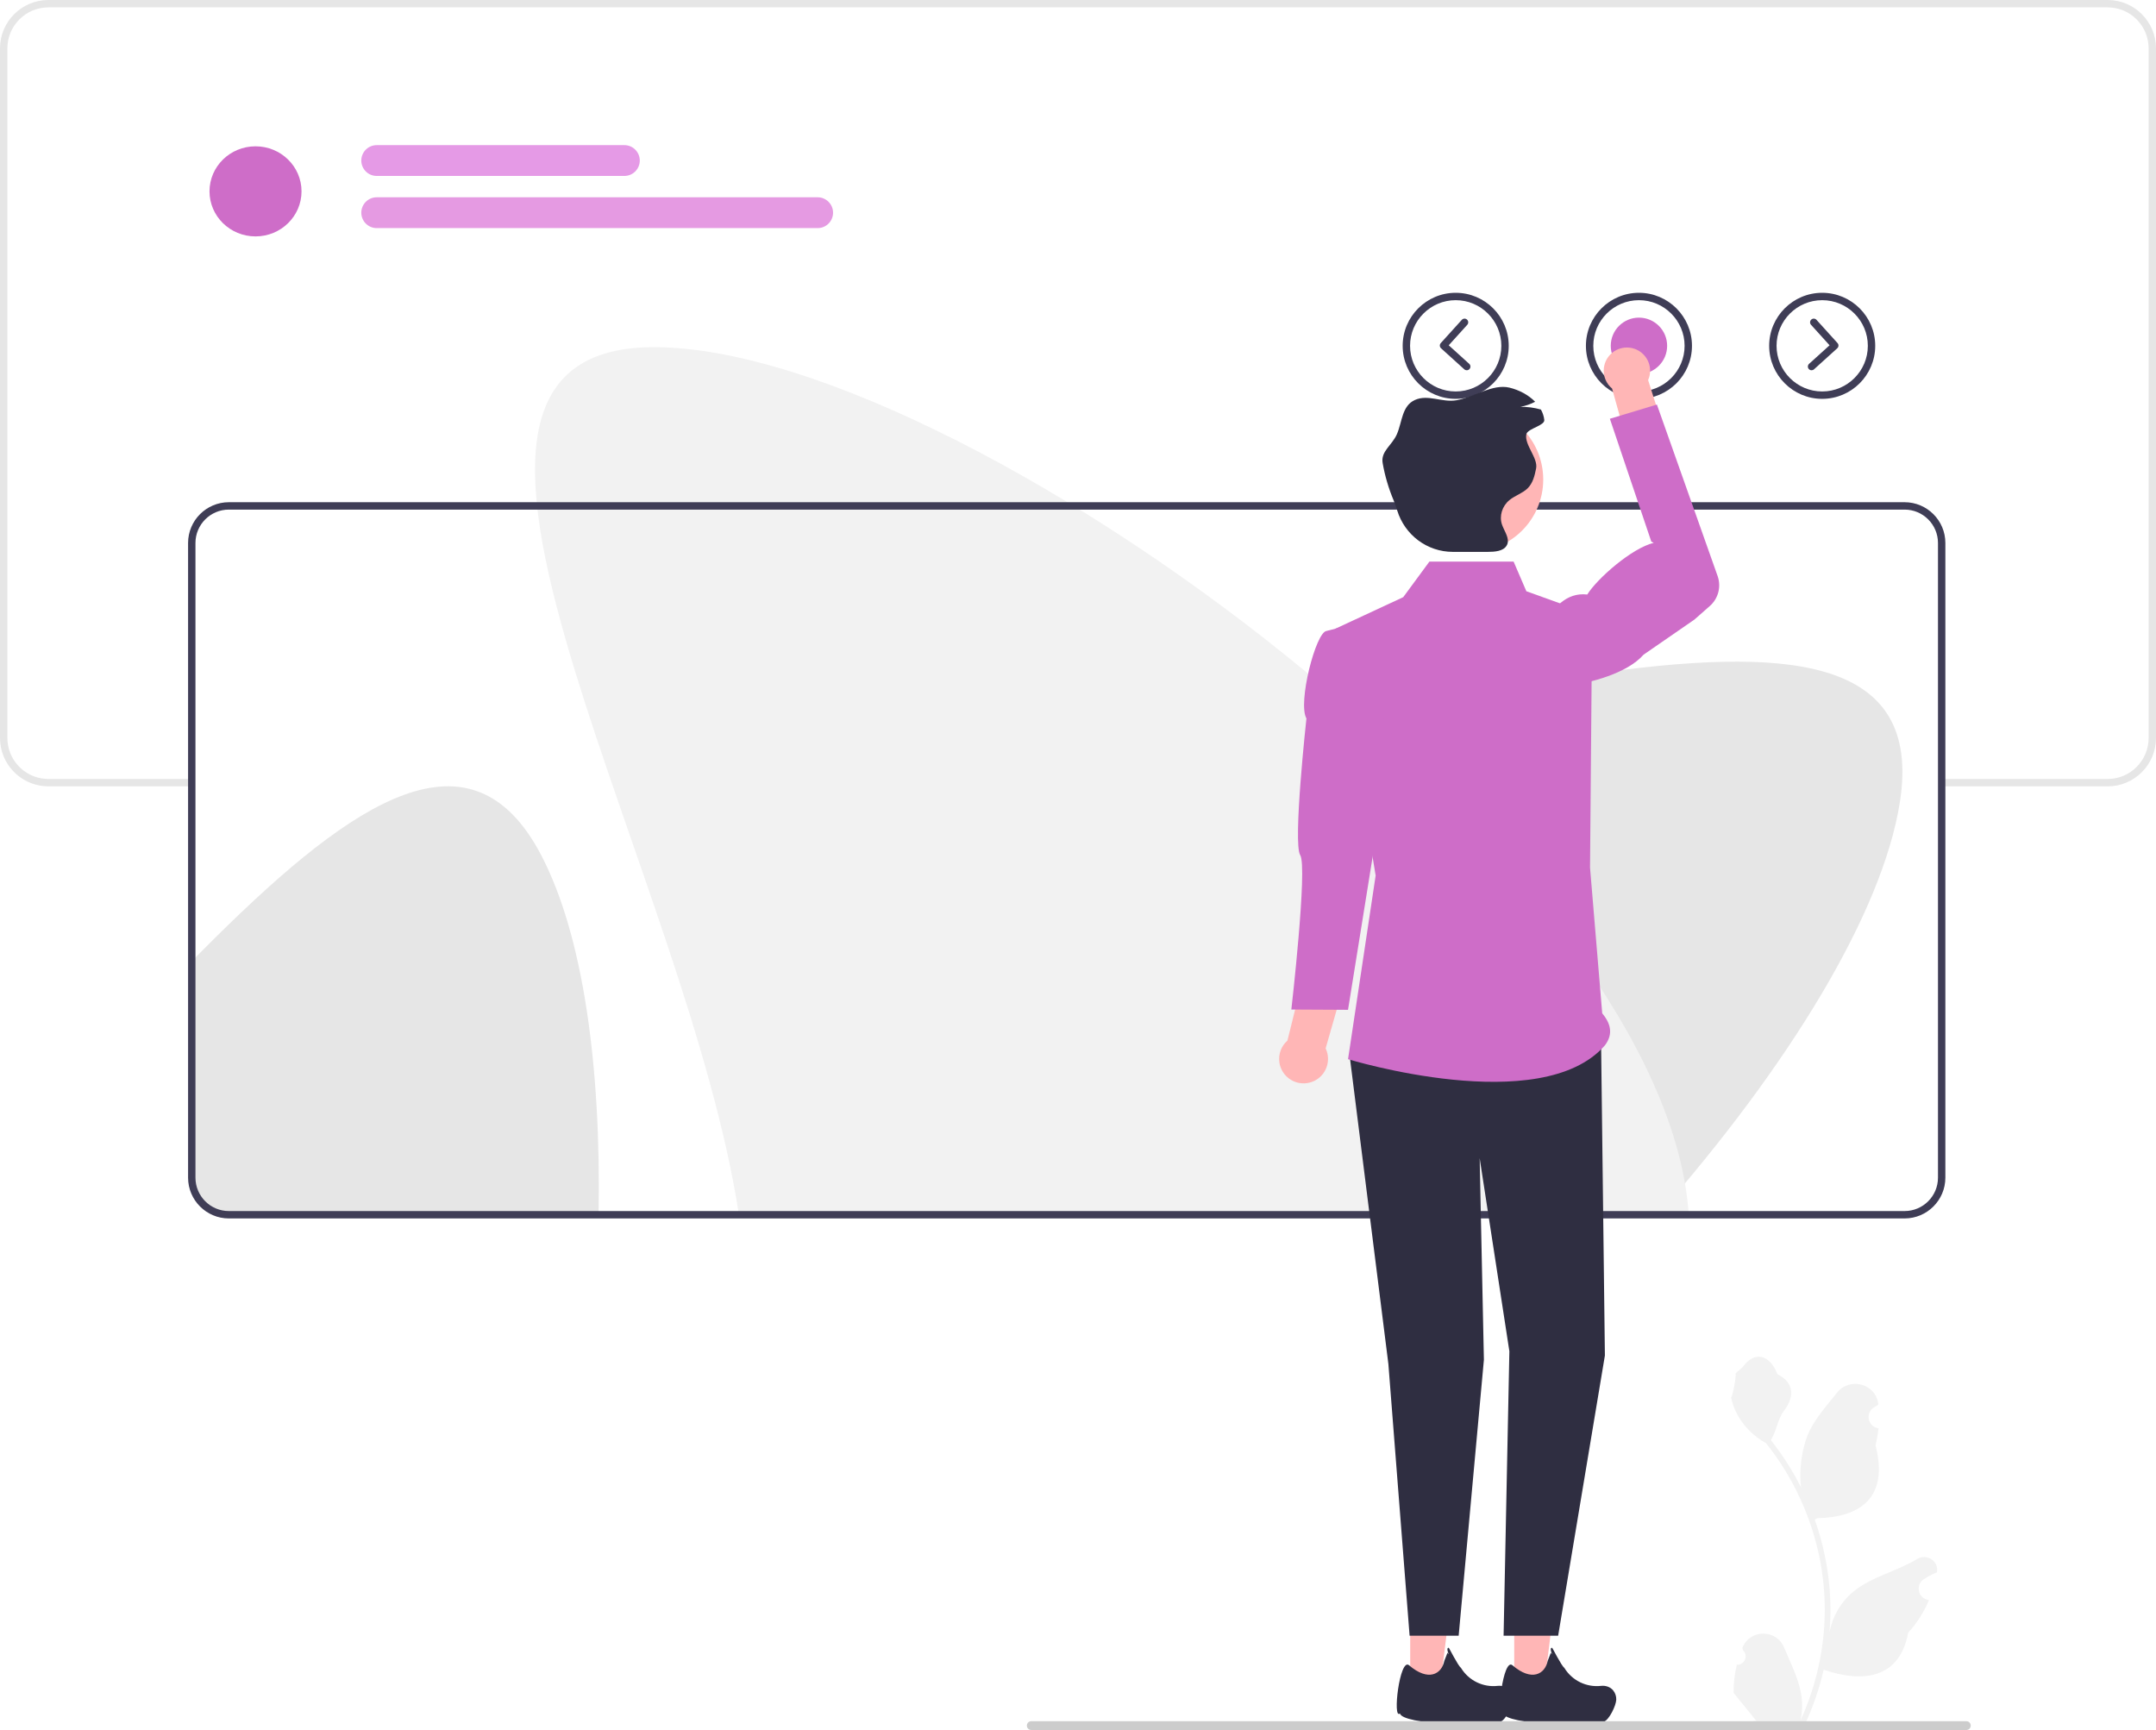
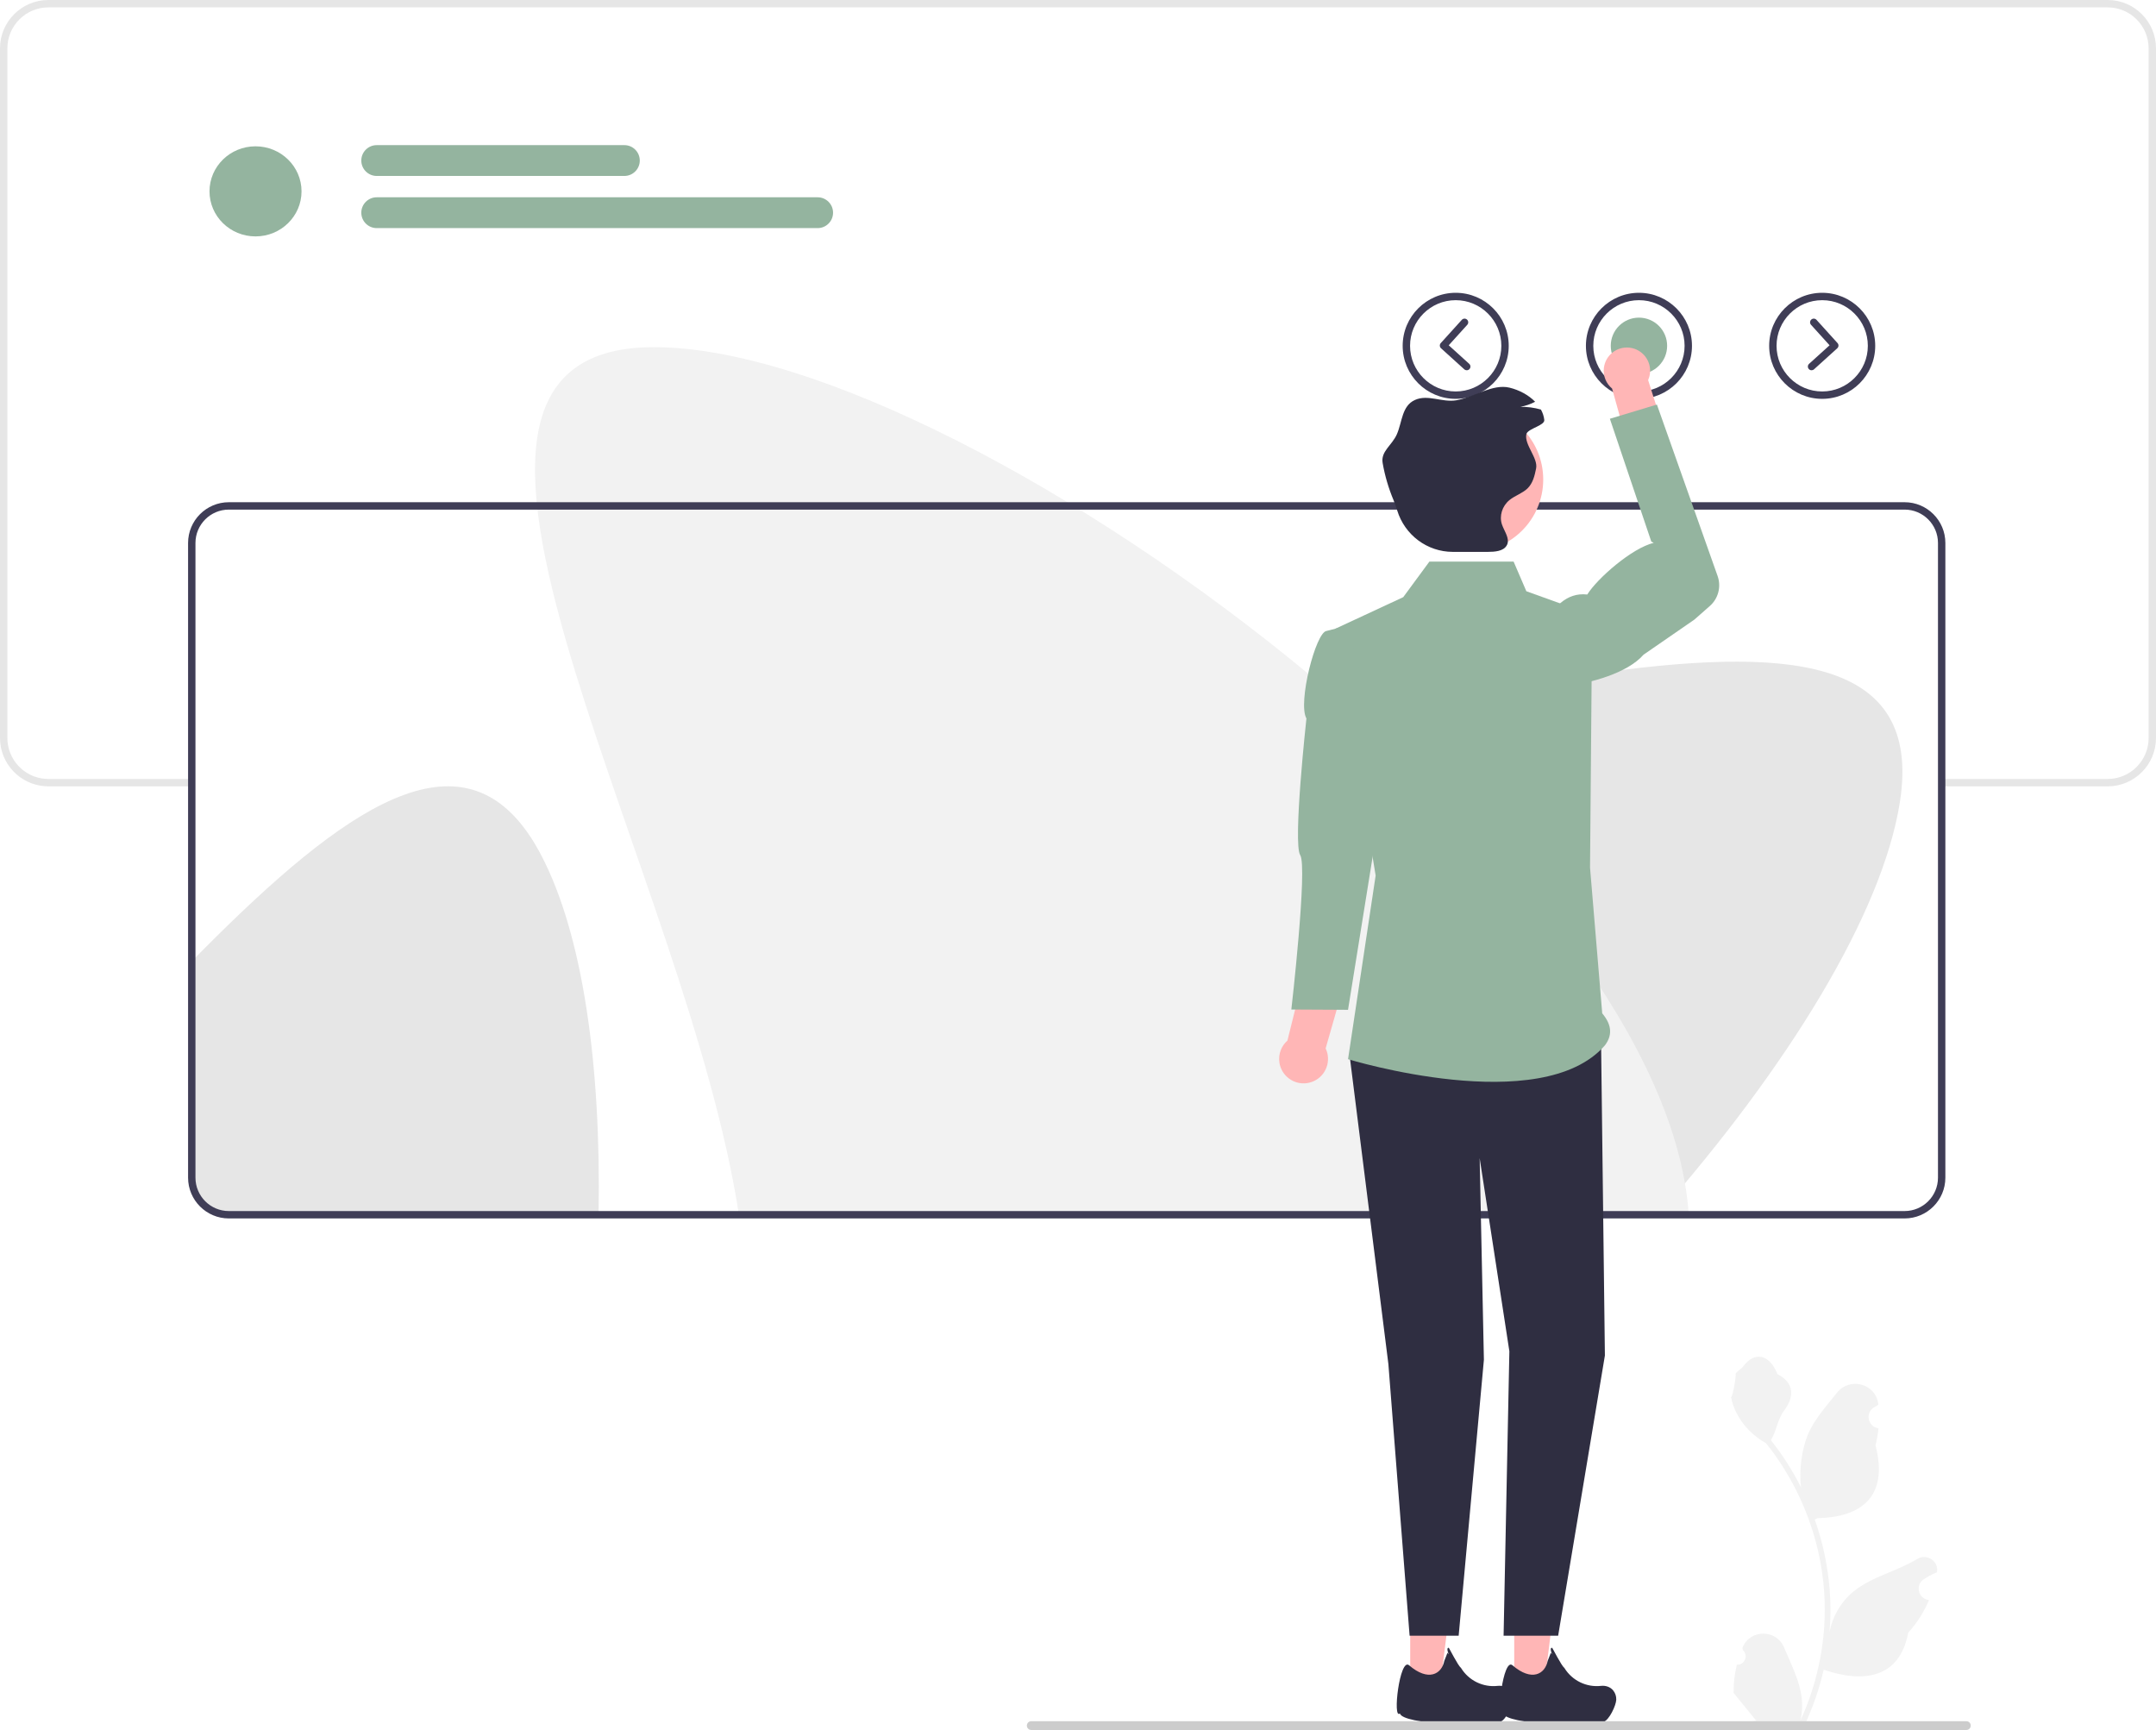
<svg xmlns="http://www.w3.org/2000/svg" width="584" height="468.599" viewBox="0 0 584 468.599">
  <path d="M470.47,450.912c2.066,.129,3.208-2.437,1.645-3.933l-.155-.618c.02-.05,.041-.099,.062-.148,2.089-4.982,9.17-4.947,11.241,.042,1.839,4.428,4.179,8.864,4.756,13.546,.258,2.067,.142,4.172-.316,6.2,4.308-9.411,6.575-19.687,6.575-30.021,0-2.597-.142-5.193-.433-7.783-.239-2.119-.568-4.224-.995-6.31-2.306-11.277-7.299-22.018-14.5-30.99-3.462-1.892-6.349-4.851-8.093-8.397-.626-1.279-1.117-2.655-1.35-4.056,.394,.052,1.486-5.949,1.188-6.317,.549-.833,1.532-1.247,2.131-2.06,2.982-4.043,7.091-3.337,9.236,2.157,4.582,2.313,4.627,6.148,1.815,9.837-1.789,2.347-2.035,5.522-3.604,8.035,.162,.207,.329,.407,.491,.614,2.961,3.798,5.522,7.88,7.681,12.169-.61-4.766,.291-10.508,1.826-14.21,1.748-4.217,5.025-7.769,7.91-11.415,3.466-4.379,10.573-2.468,11.184,3.083,.006,.054,.012,.107,.017,.161-.429,.242-.848,.499-1.259,.77-2.339,1.547-1.531,5.174,1.241,5.602l.063,.01c-.155,1.544-.42,3.074-.807,4.579,3.702,14.316-4.29,19.53-15.701,19.764-.252,.129-.497,.258-.749,.381,1.156,3.255,2.08,6.594,2.764,9.979,.614,2.99,1.04,6.013,1.279,9.049,.297,3.83,.271,7.68-.052,11.503l.019-.136c.82-4.211,3.107-8.145,6.427-10.87,4.946-4.063,11.933-5.559,17.268-8.824,2.568-1.572,5.859,.459,5.411,3.437l-.022,.143c-.794,.323-1.569,.698-2.319,1.117-.429,.242-.848,.499-1.259,.77-2.339,1.547-1.531,5.174,1.241,5.602l.063,.01c.045,.006,.084,.013,.129,.019-1.363,3.236-3.262,6.239-5.639,8.829-2.315,12.497-12.256,13.683-22.89,10.044h-.006c-1.163,5.064-2.861,10.011-5.044,14.726h-18.02c-.065-.2-.123-.407-.181-.607,1.666,.103,3.346,.006,4.986-.297-1.337-1.641-2.674-3.294-4.011-4.935-.032-.032-.058-.065-.084-.097-.678-.84-1.363-1.673-2.041-2.512l-0-.001c-.042-2.578,.267-5.147,.879-7.64l.001-0Z" fill="#f2f2f2" />
  <path d="M514.615,217.335c-4.78,30.22-30.36,71.7-65.52,111.7h-190.07l19.87-125.64c46.36,.2,104.76-14.07,151.92-20.78,51.9-7.37,90.17-5.59,83.8,34.72Z" fill="#e6e6e6" />
  <path d="M162.135,329.035H61.985c-5.54,0-10.04-4.5-10.04-10.04v-58.62c2.23-2.28,4.46-4.51,6.66-6.69,37.29-36.84,69.08-58.22,87.99-22.05,11.32,21.66,16.26,57,15.54,97.4Z" fill="#e6e6e6" />
  <path d="M570.91,0H13.1C5.88,0,0,5.87,0,13.09V199.9c0,6.92,5.41,12.62,12.22,13.06,.29,.03,.58,.04,.88,.04H52.22v-2H13.1c-.3,0-.59-.01-.88-.04-5.71-.45-10.22-5.24-10.22-11.06V13.09C2,6.97,6.98,2,13.1,2H570.91c6.12,0,11.09,4.97,11.09,11.09V199.9c0,6.12-4.97,11.1-11.09,11.1h-44.69v2h44.69c7.22,0,13.09-5.88,13.09-13.1V13.09c0-7.22-5.87-13.09-13.09-13.09Z" fill="#e6e6e6" />
  <g>
-     <ellipse cx="69.212" cy="51.833" rx="12.463" ry="12.201" fill="#ce6dc8" />
-     <path d="M169.125,47.659H102.04c-2.301,0-4.174-1.872-4.174-4.174s1.872-4.174,4.174-4.174h67.085c2.301,0,4.174,1.872,4.174,4.174s-1.872,4.174-4.174,4.174Z" fill="#e59ae6" />
-     <path d="M221.478,61.786H102.04c-2.301,0-4.174-1.872-4.174-4.174s1.872-4.174,4.174-4.174h119.438c2.301,0,4.174,1.872,4.174,4.174s-1.872,4.174-4.174,4.174Z" fill="#e59ae2" />
+     <ellipse cx="69.212" cy="51.833" rx="12.463" ry="12.201" fill="#94B49F" />
+     <path d="M169.125,47.659H102.04c-2.301,0-4.174-1.872-4.174-4.174s1.872-4.174,4.174-4.174h67.085c2.301,0,4.174,1.872,4.174,4.174s-1.872,4.174-4.174,4.174Z" fill="#94B49F" />
+     <path d="M221.478,61.786H102.04c-2.301,0-4.174-1.872-4.174-4.174s1.872-4.174,4.174-4.174h119.438c2.301,0,4.174,1.872,4.174,4.174s-1.872,4.174-4.174,4.174Z" fill="#94B49F" />
  </g>
  <path d="M394.309,108.035c-7.92,0-14.364-6.443-14.364-14.364,0-7.92,6.443-14.363,14.364-14.363,7.92,0,14.363,6.443,14.363,14.363,0,7.92-6.443,14.364-14.363,14.364Zm0-26.727c-6.817,0-12.364,5.546-12.364,12.363,0,6.817,5.546,12.364,12.364,12.364,6.817,0,12.363-5.546,12.363-12.364,0-6.817-5.546-12.363-12.363-12.363Z" fill="#3f3d56" />
  <path d="M443.945,108.035c-7.92,0-14.364-6.443-14.364-14.364,0-7.92,6.443-14.363,14.364-14.363s14.364,6.443,14.364,14.363c0,7.92-6.443,14.364-14.364,14.364Zm0-26.727c-6.817,0-12.364,5.546-12.364,12.363,0,6.817,5.546,12.364,12.364,12.364s12.364-5.546,12.364-12.364c0-6.817-5.546-12.363-12.364-12.363Z" fill="#3f3d56" />
-   <circle cx="443.945" cy="93.672" r="7.636" fill="#ce6dc8" />
+   <circle cx="443.945" cy="93.672" r="7.636" fill="#94B49F" />
  <path d="M493.581,108.035c-7.92,0-14.363-6.443-14.363-14.364,0-7.92,6.443-14.363,14.363-14.363,7.92,0,14.364,6.443,14.364,14.363,0,7.92-6.443,14.364-14.364,14.364Zm0-26.727c-6.817,0-12.363,5.546-12.363,12.363,0,6.817,5.546,12.364,12.363,12.364,6.817,0,12.364-5.546,12.364-12.364,0-6.817-5.546-12.363-12.364-12.363Z" fill="#3f3d56" />
  <path d="M457.425,329.035H200.151c-7.042-45.816-30.264-101.275-44.257-146.808-15.392-50.106-19.613-88.192,21.203-88.192,43.622,0,116.437,38.178,176.942,88.192,55.382,45.763,100.456,101.435,103.385,146.808Z" fill="#f2f2f2" />
  <path d="M515.905,330.035H61.985c-6.087,0-11.04-4.952-11.04-11.04V147.075c0-6.087,4.953-11.04,11.04-11.04h453.92c6.087,0,11.04,4.953,11.04,11.04v171.92c0,6.088-4.953,11.04-11.04,11.04ZM61.985,138.035c-4.985,0-9.04,4.055-9.04,9.04v171.92c0,4.984,4.055,9.04,9.04,9.04h453.92c4.985,0,9.04-4.056,9.04-9.04V147.075c0-4.985-4.055-9.04-9.04-9.04H61.985Z" fill="#3f3d56" />
  <g>
    <polygon points="410.163 459.328 417.956 459.327 421.664 429.266 410.161 429.267 410.163 459.328" fill="#ffb6b6" />
    <polygon points="381.989 459.328 389.782 459.327 393.49 429.266 381.987 429.267 381.989 459.328" fill="#ffb6b6" />
    <polygon points="365.516 285.447 376.073 369.468 381.822 443.066 395.11 443.066 401.947 368.318 400.797 313.694 408.847 366.018 407.28 443.066 422.058 443.066 434.721 367.168 433.662 280.238 365.516 285.447" fill="#2f2e41" />
-     <path d="M409.997,152.124h-22.818l-7.081,9.627-18.4,8.557,10.925,66.852-7.475,49.738s52.324,16.044,69.573-3.744c1.891-2.497,2.107-5.304-.725-8.674l-3.3-39.459,.575-68.456-17.825-6.418-3.45-8.022Z" fill="#ce6dc8" />
+     <path d="M409.997,152.124h-22.818l-7.081,9.627-18.4,8.557,10.925,66.852-7.475,49.738s52.324,16.044,69.573-3.744c1.891-2.497,2.107-5.304-.725-8.674l-3.3-39.459,.575-68.456-17.825-6.418-3.45-8.022Z" fill="#94B49F" />
    <g>
      <path d="M348.727,281.867l4.761-19.196,11.345,1.19-5.756,20.116c.275,.577,.472,1.203,.572,1.867,.544,3.615-1.947,6.987-5.562,7.531-3.615,.544-6.987-1.947-7.531-5.562-.347-2.306,.544-4.509,2.17-5.946Z" fill="#ffb6b6" />
-       <path d="M367.778,168.735l-8.437,2.166c-2.926,.25-7.872,19.528-5.465,23.705,0,0-3.715,33.837-1.682,37.025,2.033,3.187-2.406,41.815-2.406,41.815l15.354,.081,11.942-74.242-10.681-22.107c-.121-3.729,5.092-8.76,1.374-8.441Z" fill="#ce6dc8" />
+       <path d="M367.778,168.735l-8.437,2.166c-2.926,.25-7.872,19.528-5.465,23.705,0,0-3.715,33.837-1.682,37.025,2.033,3.187-2.406,41.815-2.406,41.815l15.354,.081,11.942-74.242-10.681-22.107c-.121-3.729,5.092-8.76,1.374-8.441Z" fill="#94B49F" />
    </g>
    <g>
      <path d="M436.666,105.245l5.046,18.085,10.734-1.441-6.015-18.931c.245-.555,.415-1.154,.492-1.788,.416-3.446-2.039-6.577-5.485-6.993-3.446-.416-6.577,2.039-6.993,5.485-.266,2.198,.64,4.264,2.223,5.583Z" fill="#ffb6b6" />
-       <path d="M414.247,179.587h0c1.139,4.341,5.381,7.12,9.811,6.407,6.941-1.118,16.621-3.544,21.145-8.667l13.751-9.491,4.189-3.687c2.296-2.021,3.132-5.236,2.111-8.12l-16.447-46.448-12.739,3.85,11.227,33.277,.65,.327c-5.936,1.435-15.322,9.685-18,14-5.665-.655-9.397,3.569-12.507,9.363-2.83,2.132-4.09,5.762-3.191,9.189Z" fill="#ce6dc8" />
+       <path d="M414.247,179.587h0c1.139,4.341,5.381,7.12,9.811,6.407,6.941-1.118,16.621-3.544,21.145-8.667l13.751-9.491,4.189-3.687c2.296-2.021,3.132-5.236,2.111-8.12l-16.447-46.448-12.739,3.85,11.227,33.277,.65,.327c-5.936,1.435-15.322,9.685-18,14-5.665-.655-9.397,3.569-12.507,9.363-2.83,2.132-4.09,5.762-3.191,9.189Z" fill="#94B49F" />
    </g>
    <circle cx="398.452" cy="129.889" r="19.563" fill="#ffb6b6" />
    <path d="M413.445,117.625c-.59,2.84,3.23,6.45,2.64,9.28-.39,1.92-.85,3.94-2.31,5.38-1.36,1.33-3.39,1.94-4.88,3.15-2.01,1.63-2.84,4.33-2.05,6.65,.53,1.53,1.69,3.14,1.59,4.62-.02,.37-.12,.74-.34,1.09-.9,1.51-3.18,1.69-5.08,1.69h-9.51c-6.94-.01-13-4.58-15.04-11.22-.31-.99-.63-1.92-.97-2.73-1.37-3.26-2.37-6.65-2.97-10.09-.57-3.21,2.52-4.79,3.85-7.82,1.45-3.33,1.33-7.68,4.88-9.28,3.55-1.61,7.31,.73,11.22,.08l.15-.03c4.67-.84,9.7-4.5,14.27-3.39,2.63,.64,5.15,1.99,6.93,3.82-1.26,.66-2.61,1.12-4,1.37,1.87-.03,3.76,.22,5.57,.74,.48,.87,.8,1.82,.91,2.81,.17,1.48-4.12,2.27-4.79,3.67-.03,.07-.06,.14-.07,.21Z" fill="#2f2e41" />
  </g>
  <path d="M490.702,100.292c-.272,0-.544-.111-.741-.329-.371-.41-.34-1.042,.07-1.413l5.549-5.024-5.023-5.549c-.371-.409-.339-1.042,.07-1.412s1.042-.339,1.412,.07l5.694,6.29c.371,.409,.34,1.042-.07,1.412l-6.29,5.695c-.191,.173-.432,.259-.671,.259Z" fill="#3f3d56" />
  <path d="M397.298,100.292c-.239,0-.479-.085-.671-.259l-6.29-5.695c-.41-.371-.441-1.003-.07-1.412l5.694-6.29c.37-.41,1.003-.441,1.412-.07s.441,1.003,.07,1.412l-5.023,5.549,5.549,5.024c.41,.371,.441,1.003,.07,1.413-.197,.218-.469,.329-.741,.329Z" fill="#3f3d56" />
  <path d="M437.799,460.415h0c-.074,1.586-1.927,5.526-3.447,5.982-4.57,1.37-26.338,.77-27.171-2.283-2.044,1.888-.045-15.239,2.498-13.045,5.201,4.488,8.831,2.426,9.548-1.207l.863-2.195,.169,.247c.525,.769-.78-1.541,.149-1.596,.107-.006,2.529,4.883,3.312,5.432l.062,.1c2.094,3.375,5.944,5.243,9.891,4.8h0c1.223-.137,2.494,.265,3.277,1.215,.571,.693,.893,1.59,.849,2.549Z" fill="#2f2e41" />
  <path d="M409.799,460.415h0c-.074,1.586-1.927,5.526-3.447,5.982-4.57,1.37-26.338,.77-27.171-2.283-2.044,1.888-.045-15.239,2.498-13.045,5.201,4.488,8.831,2.426,9.548-1.207l.863-2.195,.169,.247c.525,.769-.78-1.541,.149-1.596,.107-.006,2.529,4.883,3.312,5.432l.062,.1c2.094,3.375,5.944,5.243,9.891,4.8h0c1.223-.137,2.494,.265,3.277,1.215,.571,.693,.893,1.59,.849,2.549Z" fill="#2f2e41" />
  <path d="M278.149,467.409c0,.66,.53,1.19,1.19,1.19h253.29c.66,0,1.19-.53,1.19-1.19,0-.66-.53-1.19-1.19-1.19h-253.29c-.66,0-1.19,.53-1.19,1.19Z" fill="#ccc" />
</svg>
